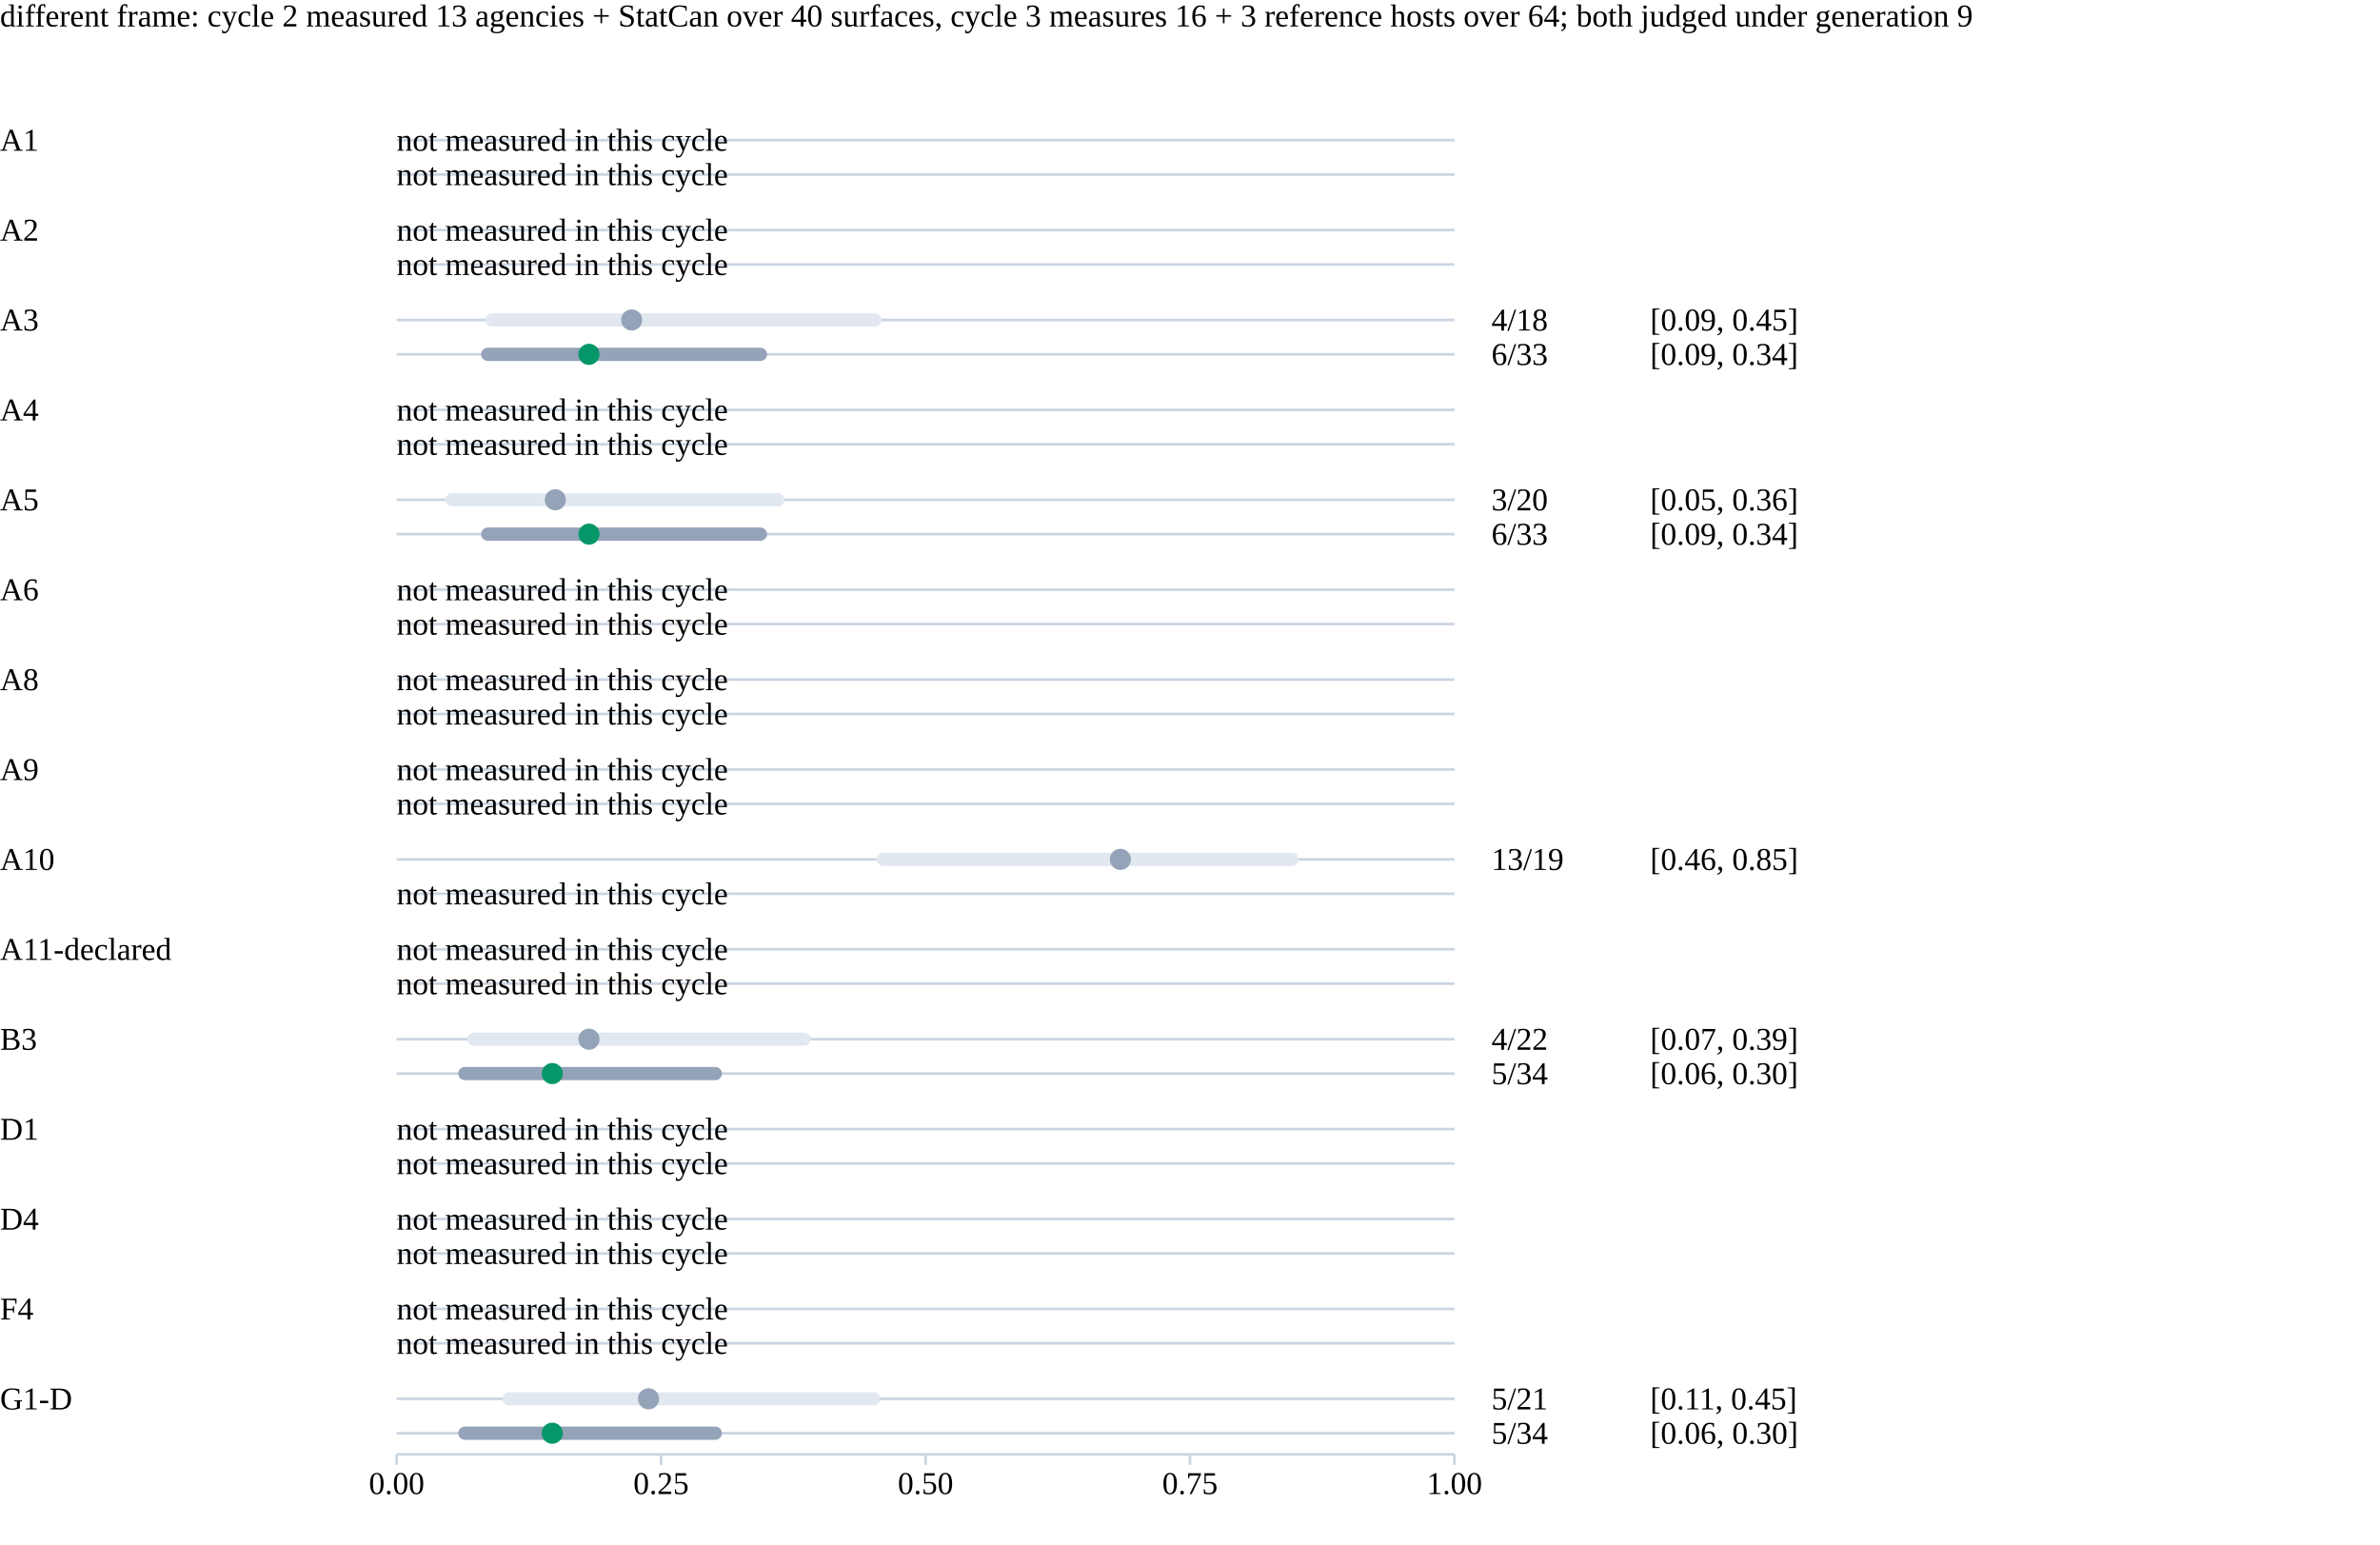
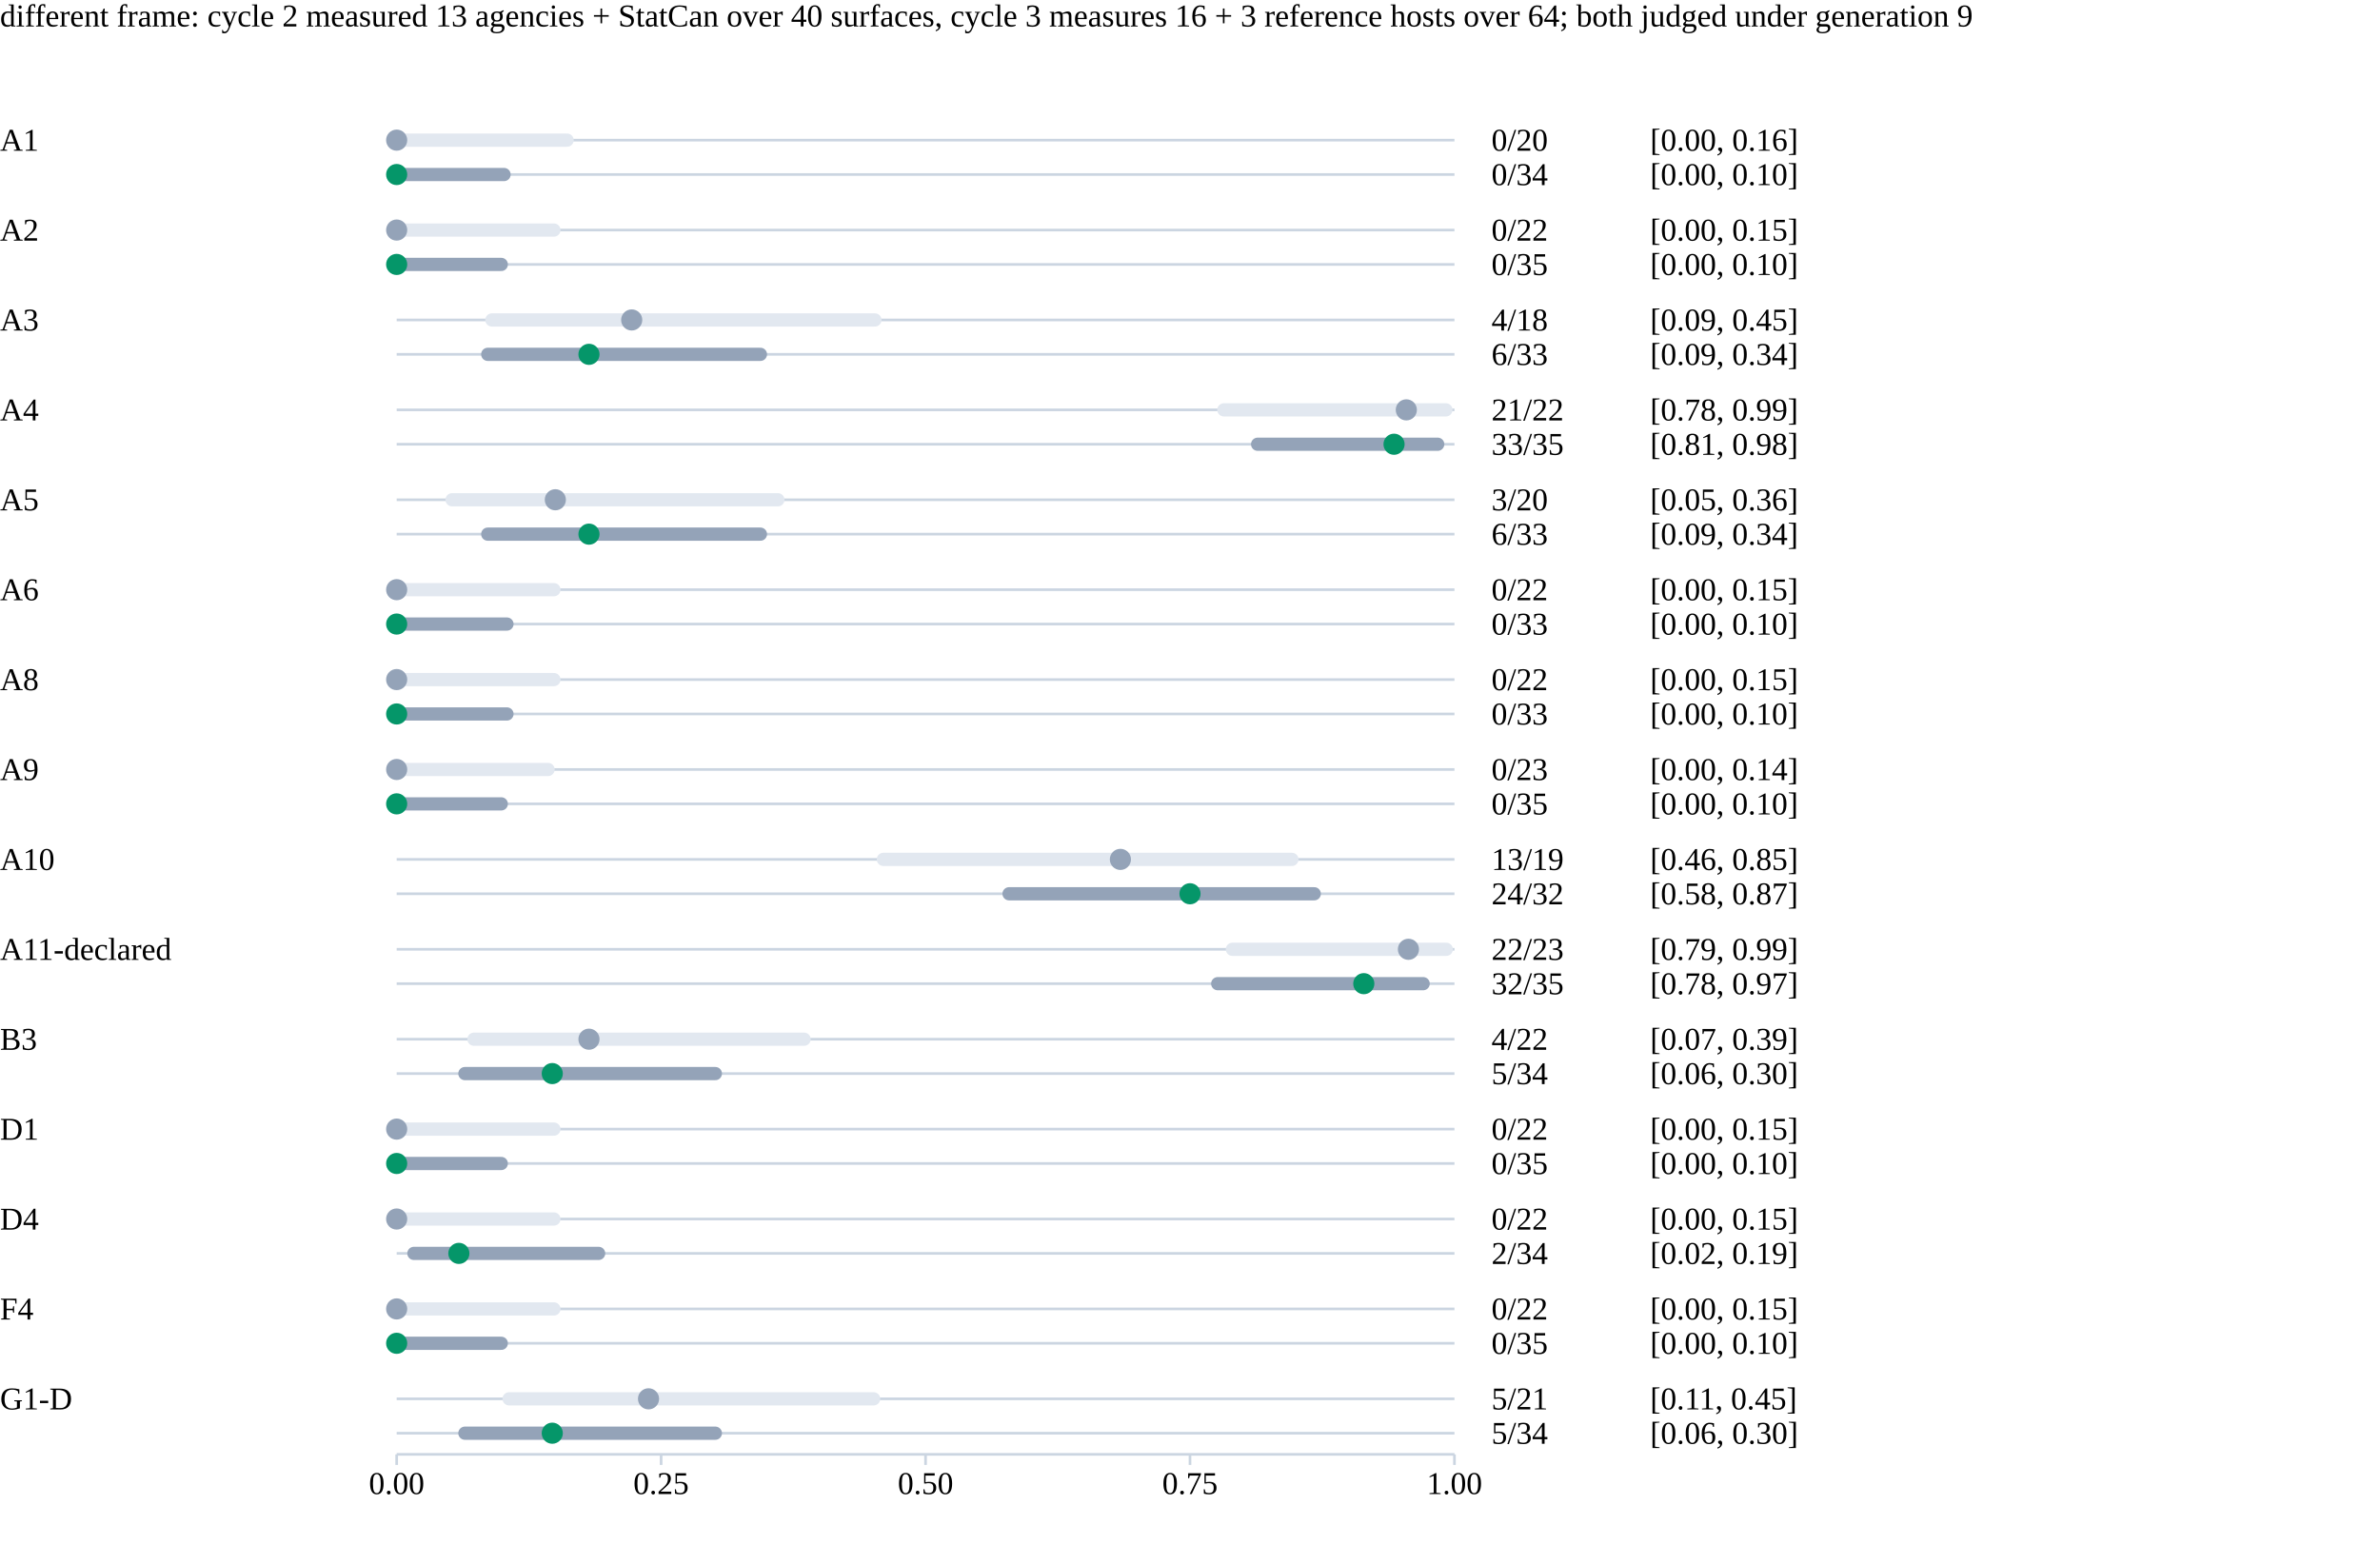
- <svg xmlns="http://www.w3.org/2000/svg" viewBox="0 0 900 584" width="100%" role="img" aria-label="Pass rate per leg in both cycles, with the legs whose rule changed marked" data-reads="scan_a10_applicable_n_2026-09-07b_rj3 scan_a10_pass_2026-09-07b_rj3 scan_a10_pass_rate_2026-09-07b_rj3 scan_a10_wilson_hi_2026-09-07b_rj3 scan_a10_wilson_lo_2026-09-07b_rj3 scan_a3_applicable_n_2026-09-07b_rj3 scan_a3_applicable_n_2026-09-09_rj2 scan_a3_pass_2026-09-07b_rj3 scan_a3_pass_2026-09-09_rj2 scan_a3_pass_rate_2026-09-07b_rj3 scan_a3_pass_rate_2026-09-09_rj2 scan_a3_wilson_hi_2026-09-07b_rj3 scan_a3_wilson_hi_2026-09-09_rj2 scan_a3_wilson_lo_2026-09-07b_rj3 scan_a3_wilson_lo_2026-09-09_rj2 scan_a5_applicable_n_2026-09-07b_rj3 scan_a5_applicable_n_2026-09-09_rj2 scan_a5_pass_2026-09-07b_rj3 scan_a5_pass_2026-09-09_rj2 scan_a5_pass_rate_2026-09-07b_rj3 scan_a5_pass_rate_2026-09-09_rj2 scan_a5_wilson_hi_2026-09-07b_rj3 scan_a5_wilson_hi_2026-09-09_rj2 scan_a5_wilson_lo_2026-09-07b_rj3 scan_a5_wilson_lo_2026-09-09_rj2 scan_b3_applicable_n_2026-09-07b_rj3 scan_b3_applicable_n_2026-09-09_rj2 scan_b3_pass_2026-09-07b_rj3 scan_b3_pass_2026-09-09_rj2 scan_b3_pass_rate_2026-09-07b_rj3 scan_b3_pass_rate_2026-09-09_rj2 scan_b3_wilson_hi_2026-09-07b_rj3 scan_b3_wilson_hi_2026-09-09_rj2 scan_b3_wilson_lo_2026-09-07b_rj3 scan_b3_wilson_lo_2026-09-09_rj2 scan_g1_d_applicable_n_2026-09-07b_rj3 scan_g1_d_applicable_n_2026-09-09_rj2 scan_g1_d_pass_2026-09-07b_rj3 scan_g1_d_pass_2026-09-09_rj2 scan_g1_d_pass_rate_2026-09-07b_rj3 scan_g1_d_pass_rate_2026-09-09_rj2 scan_g1_d_wilson_hi_2026-09-07b_rj3 scan_g1_d_wilson_hi_2026-09-09_rj2 scan_g1_d_wilson_lo_2026-09-07b_rj3 scan_g1_d_wilson_lo_2026-09-09_rj2" data-files="scan_matrix_2026-09-09_rj2">
+ <svg xmlns="http://www.w3.org/2000/svg" viewBox="0 0 900 584" width="100%" role="img" aria-label="Pass rate per leg in both cycles, with the legs whose rule changed marked" data-reads="scan_a10_applicable_n_2026-09-07b_rj3 scan_a10_applicable_n_2026-09-09_rj2 scan_a10_pass_2026-09-07b_rj3 scan_a10_pass_2026-09-09_rj2 scan_a10_pass_rate_2026-09-07b_rj3 scan_a10_pass_rate_2026-09-09_rj2 scan_a10_wilson_hi_2026-09-07b_rj3 scan_a10_wilson_hi_2026-09-09_rj2 scan_a10_wilson_lo_2026-09-07b_rj3 scan_a10_wilson_lo_2026-09-09_rj2 scan_a11_declared_applicable_n_2026-09-07b_rj3 scan_a11_declared_applicable_n_2026-09-09_rj2 scan_a11_declared_pass_2026-09-07b_rj3 scan_a11_declared_pass_2026-09-09_rj2 scan_a11_declared_pass_rate_2026-09-07b_rj3 scan_a11_declared_pass_rate_2026-09-09_rj2 scan_a11_declared_wilson_hi_2026-09-07b_rj3 scan_a11_declared_wilson_hi_2026-09-09_rj2 scan_a11_declared_wilson_lo_2026-09-07b_rj3 scan_a11_declared_wilson_lo_2026-09-09_rj2 scan_a1_applicable_n_2026-09-07b_rj3 scan_a1_applicable_n_2026-09-09_rj2 scan_a1_pass_2026-09-07b_rj3 scan_a1_pass_2026-09-09_rj2 scan_a1_pass_rate_2026-09-07b_rj3 scan_a1_pass_rate_2026-09-09_rj2 scan_a1_wilson_hi_2026-09-07b_rj3 scan_a1_wilson_hi_2026-09-09_rj2 scan_a1_wilson_lo_2026-09-07b_rj3 scan_a1_wilson_lo_2026-09-09_rj2 scan_a2_applicable_n_2026-09-07b_rj3 scan_a2_applicable_n_2026-09-09_rj2 scan_a2_pass_2026-09-07b_rj3 scan_a2_pass_2026-09-09_rj2 scan_a2_pass_rate_2026-09-07b_rj3 scan_a2_pass_rate_2026-09-09_rj2 scan_a2_wilson_hi_2026-09-07b_rj3 scan_a2_wilson_hi_2026-09-09_rj2 scan_a2_wilson_lo_2026-09-07b_rj3 scan_a2_wilson_lo_2026-09-09_rj2 scan_a3_applicable_n_2026-09-07b_rj3 scan_a3_applicable_n_2026-09-09_rj2 scan_a3_pass_2026-09-07b_rj3 scan_a3_pass_2026-09-09_rj2 scan_a3_pass_rate_2026-09-07b_rj3 scan_a3_pass_rate_2026-09-09_rj2 scan_a3_wilson_hi_2026-09-07b_rj3 scan_a3_wilson_hi_2026-09-09_rj2 scan_a3_wilson_lo_2026-09-07b_rj3 scan_a3_wilson_lo_2026-09-09_rj2 scan_a4_applicable_n_2026-09-07b_rj3 scan_a4_applicable_n_2026-09-09_rj2 scan_a4_pass_2026-09-07b_rj3 scan_a4_pass_2026-09-09_rj2 scan_a4_pass_rate_2026-09-07b_rj3 scan_a4_pass_rate_2026-09-09_rj2 scan_a4_wilson_hi_2026-09-07b_rj3 scan_a4_wilson_hi_2026-09-09_rj2 scan_a4_wilson_lo_2026-09-07b_rj3 scan_a4_wilson_lo_2026-09-09_rj2 scan_a5_applicable_n_2026-09-07b_rj3 scan_a5_applicable_n_2026-09-09_rj2 scan_a5_pass_2026-09-07b_rj3 scan_a5_pass_2026-09-09_rj2 scan_a5_pass_rate_2026-09-07b_rj3 scan_a5_pass_rate_2026-09-09_rj2 scan_a5_wilson_hi_2026-09-07b_rj3 scan_a5_wilson_hi_2026-09-09_rj2 scan_a5_wilson_lo_2026-09-07b_rj3 scan_a5_wilson_lo_2026-09-09_rj2 scan_a6_applicable_n_2026-09-07b_rj3 scan_a6_applicable_n_2026-09-09_rj2 scan_a6_pass_2026-09-07b_rj3 scan_a6_pass_2026-09-09_rj2 scan_a6_pass_rate_2026-09-07b_rj3 scan_a6_pass_rate_2026-09-09_rj2 scan_a6_wilson_hi_2026-09-07b_rj3 scan_a6_wilson_hi_2026-09-09_rj2 scan_a6_wilson_lo_2026-09-07b_rj3 scan_a6_wilson_lo_2026-09-09_rj2 scan_a8_applicable_n_2026-09-07b_rj3 scan_a8_applicable_n_2026-09-09_rj2 scan_a8_pass_2026-09-07b_rj3 scan_a8_pass_2026-09-09_rj2 scan_a8_pass_rate_2026-09-07b_rj3 scan_a8_pass_rate_2026-09-09_rj2 scan_a8_wilson_hi_2026-09-07b_rj3 scan_a8_wilson_hi_2026-09-09_rj2 scan_a8_wilson_lo_2026-09-07b_rj3 scan_a8_wilson_lo_2026-09-09_rj2 scan_a9_applicable_n_2026-09-07b_rj3 scan_a9_applicable_n_2026-09-09_rj2 scan_a9_pass_2026-09-07b_rj3 scan_a9_pass_2026-09-09_rj2 scan_a9_pass_rate_2026-09-07b_rj3 scan_a9_pass_rate_2026-09-09_rj2 scan_a9_wilson_hi_2026-09-07b_rj3 scan_a9_wilson_hi_2026-09-09_rj2 scan_a9_wilson_lo_2026-09-07b_rj3 scan_a9_wilson_lo_2026-09-09_rj2 scan_b3_applicable_n_2026-09-07b_rj3 scan_b3_applicable_n_2026-09-09_rj2 scan_b3_pass_2026-09-07b_rj3 scan_b3_pass_2026-09-09_rj2 scan_b3_pass_rate_2026-09-07b_rj3 scan_b3_pass_rate_2026-09-09_rj2 scan_b3_wilson_hi_2026-09-07b_rj3 scan_b3_wilson_hi_2026-09-09_rj2 scan_b3_wilson_lo_2026-09-07b_rj3 scan_b3_wilson_lo_2026-09-09_rj2 scan_d1_applicable_n_2026-09-07b_rj3 scan_d1_applicable_n_2026-09-09_rj2 scan_d1_pass_2026-09-07b_rj3 scan_d1_pass_2026-09-09_rj2 scan_d1_pass_rate_2026-09-07b_rj3 scan_d1_pass_rate_2026-09-09_rj2 scan_d1_wilson_hi_2026-09-07b_rj3 scan_d1_wilson_hi_2026-09-09_rj2 scan_d1_wilson_lo_2026-09-07b_rj3 scan_d1_wilson_lo_2026-09-09_rj2 scan_d4_applicable_n_2026-09-07b_rj3 scan_d4_applicable_n_2026-09-09_rj2 scan_d4_pass_2026-09-07b_rj3 scan_d4_pass_2026-09-09_rj2 scan_d4_pass_rate_2026-09-07b_rj3 scan_d4_pass_rate_2026-09-09_rj2 scan_d4_wilson_hi_2026-09-07b_rj3 scan_d4_wilson_hi_2026-09-09_rj2 scan_d4_wilson_lo_2026-09-07b_rj3 scan_d4_wilson_lo_2026-09-09_rj2 scan_f4_applicable_n_2026-09-07b_rj3 scan_f4_applicable_n_2026-09-09_rj2 scan_f4_pass_2026-09-07b_rj3 scan_f4_pass_2026-09-09_rj2 scan_f4_pass_rate_2026-09-07b_rj3 scan_f4_pass_rate_2026-09-09_rj2 scan_f4_wilson_hi_2026-09-07b_rj3 scan_f4_wilson_hi_2026-09-09_rj2 scan_f4_wilson_lo_2026-09-07b_rj3 scan_f4_wilson_lo_2026-09-09_rj2 scan_g1_d_applicable_n_2026-09-07b_rj3 scan_g1_d_applicable_n_2026-09-09_rj2 scan_g1_d_pass_2026-09-07b_rj3 scan_g1_d_pass_2026-09-09_rj2 scan_g1_d_pass_rate_2026-09-07b_rj3 scan_g1_d_pass_rate_2026-09-09_rj2 scan_g1_d_wilson_hi_2026-09-07b_rj3 scan_g1_d_wilson_hi_2026-09-09_rj2 scan_g1_d_wilson_lo_2026-09-07b_rj3 scan_g1_d_wilson_lo_2026-09-09_rj2" data-files="scan_matrix_2026-09-09_rj2">
  <rect x="0" y="0" width="900" height="584" fill="none" />
  <text class="sub" x="0" y="10" text-anchor="start" data-src="label">different frame: cycle 2 measured 13 agencies + StatCan over 40 surfaces, cycle 3 measures 16 + 3 reference hosts over 64; both judged under generation 9</text>
  <text class="lbl" x="0" y="57" text-anchor="start" data-src="label">A1</text>
  <line x1="150" x2="550" y1="53" y2="53" stroke="#cbd5e1" stroke-width="1" />
-   <text class="sub" x="150" y="57" text-anchor="start" data-src="label">not measured in this cycle</text>
+   <line x1="150" x2="214.45" y1="53" y2="53" stroke="#e2e8f0" stroke-width="5" stroke-linecap="round" />
+   <circle cx="150" cy="53" r="4" fill="#94a3b8" />
+   <text class="num" x="564" y="57" text-anchor="start" data-src="result:scan_a1_pass_2026-09-07b result:scan_a1_applicable_n_2026-09-07b_rj3">0/20</text>
+   <text class="num" x="624" y="57" text-anchor="start" data-src="result:scan_a1_wilson_lo_2026-09-07b result:scan_a1_wilson_hi_2026-09-07b_rj3">[0.00, 0.16]</text>
  <line x1="150" x2="550" y1="66" y2="66" stroke="#cbd5e1" stroke-width="1" />
-   <text class="sub" x="150" y="70" text-anchor="start" data-src="label">not measured in this cycle</text>
+   <line x1="150" x2="190.606" y1="66" y2="66" stroke="#94a3b8" stroke-width="5" stroke-linecap="round" />
+   <circle cx="150" cy="66" r="4" fill="#059669" />
+   <text class="num" x="564" y="70" text-anchor="start" data-src="result:scan_a1_pass_2026-09-09 result:scan_a1_applicable_n_2026-09-09_rj2">0/34</text>
+   <text class="num" x="624" y="70" text-anchor="start" data-src="result:scan_a1_wilson_lo_2026-09-09 result:scan_a1_wilson_hi_2026-09-09_rj2">[0.00, 0.10]</text>
  <text class="lbl" x="0" y="91" text-anchor="start" data-src="label">A2</text>
  <line x1="150" x2="550" y1="87" y2="87" stroke="#cbd5e1" stroke-width="1" />
-   <text class="sub" x="150" y="91" text-anchor="start" data-src="label">not measured in this cycle</text>
+   <line x1="150" x2="209.462" y1="87" y2="87" stroke="#e2e8f0" stroke-width="5" stroke-linecap="round" />
+   <circle cx="150" cy="87" r="4" fill="#94a3b8" />
+   <text class="num" x="564" y="91" text-anchor="start" data-src="result:scan_a2_pass_2026-09-07b result:scan_a2_applicable_n_2026-09-07b">0/22</text>
+   <text class="num" x="624" y="91" text-anchor="start" data-src="result:scan_a2_wilson_lo_2026-09-07b result:scan_a2_wilson_hi_2026-09-07b">[0.00, 0.15]</text>
  <line x1="150" x2="550" y1="100" y2="100" stroke="#cbd5e1" stroke-width="1" />
-   <text class="sub" x="150" y="104" text-anchor="start" data-src="label">not measured in this cycle</text>
+   <line x1="150" x2="189.56" y1="100" y2="100" stroke="#94a3b8" stroke-width="5" stroke-linecap="round" />
+   <circle cx="150" cy="100" r="4" fill="#059669" />
+   <text class="num" x="564" y="104" text-anchor="start" data-src="result:scan_a2_pass_2026-09-09 result:scan_a2_applicable_n_2026-09-09">0/35</text>
+   <text class="num" x="624" y="104" text-anchor="start" data-src="result:scan_a2_wilson_lo_2026-09-09 result:scan_a2_wilson_hi_2026-09-09">[0.00, 0.10]</text>
  <text class="lbl" x="0" y="125" text-anchor="start" data-src="label">A3</text>
  <line x1="150" x2="550" y1="121" y2="121" stroke="#cbd5e1" stroke-width="1" />
  <line x1="186.004" x2="330.858" y1="121" y2="121" stroke="#e2e8f0" stroke-width="5" stroke-linecap="round" />
  <circle cx="238.88" cy="121" r="4" fill="#94a3b8" />
  <text class="num" x="564" y="125" text-anchor="start" data-src="result:scan_a3_pass_2026-09-07b result:scan_a3_applicable_n_2026-09-07b_rj3">4/18</text>
  <text class="num" x="624" y="125" text-anchor="start" data-src="result:scan_a3_wilson_lo_2026-09-07b_rj3 result:scan_a3_wilson_hi_2026-09-07b_rj3">[0.09, 0.45]</text>
  <line x1="150" x2="550" y1="134" y2="134" stroke="#cbd5e1" stroke-width="1" />
  <line x1="184.443" x2="287.553" y1="134" y2="134" stroke="#94a3b8" stroke-width="5" stroke-linecap="round" />
  <circle cx="222.72" cy="134" r="4" fill="#059669" />
  <text class="num" x="564" y="138" text-anchor="start" data-src="result:scan_a3_pass_2026-09-09 result:scan_a3_applicable_n_2026-09-09_rj2">6/33</text>
  <text class="num" x="624" y="138" text-anchor="start" data-src="result:scan_a3_wilson_lo_2026-09-09_rj2 result:scan_a3_wilson_hi_2026-09-09_rj2">[0.09, 0.34]</text>
  <text class="lbl" x="0" y="159" text-anchor="start" data-src="label">A4</text>
  <line x1="150" x2="550" y1="155" y2="155" stroke="#cbd5e1" stroke-width="1" />
-   <text class="sub" x="150" y="159" text-anchor="start" data-src="label">not measured in this cycle</text>
+   <line x1="462.808" x2="546.772" y1="155" y2="155" stroke="#e2e8f0" stroke-width="5" stroke-linecap="round" />
+   <circle cx="531.8" cy="155" r="4" fill="#94a3b8" />
+   <text class="num" x="564" y="159" text-anchor="start" data-src="result:scan_a4_pass_2026-09-07b result:scan_a4_applicable_n_2026-09-07b">21/22</text>
+   <text class="num" x="624" y="159" text-anchor="start" data-src="result:scan_a4_wilson_lo_2026-09-07b result:scan_a4_wilson_hi_2026-09-07b">[0.78, 0.99]</text>
  <line x1="150" x2="550" y1="168" y2="168" stroke="#cbd5e1" stroke-width="1" />
-   <text class="sub" x="150" y="172" text-anchor="start" data-src="label">not measured in this cycle</text>
+   <line x1="475.572" x2="543.675" y1="168" y2="168" stroke="#94a3b8" stroke-width="5" stroke-linecap="round" />
+   <circle cx="527.16" cy="168" r="4" fill="#059669" />
+   <text class="num" x="564" y="172" text-anchor="start" data-src="result:scan_a4_pass_2026-09-09 result:scan_a4_applicable_n_2026-09-09">33/35</text>
+   <text class="num" x="624" y="172" text-anchor="start" data-src="result:scan_a4_wilson_lo_2026-09-09 result:scan_a4_wilson_hi_2026-09-09">[0.81, 0.98]</text>
  <text class="lbl" x="0" y="193" text-anchor="start" data-src="label">A5</text>
  <line x1="150" x2="550" y1="189" y2="189" stroke="#cbd5e1" stroke-width="1" />
  <line x1="170.948" x2="294.168" y1="189" y2="189" stroke="#e2e8f0" stroke-width="5" stroke-linecap="round" />
  <circle cx="210" cy="189" r="4" fill="#94a3b8" />
  <text class="num" x="564" y="193" text-anchor="start" data-src="result:scan_a5_pass_2026-09-07b result:scan_a5_applicable_n_2026-09-07b_rj3">3/20</text>
  <text class="num" x="624" y="193" text-anchor="start" data-src="result:scan_a5_wilson_lo_2026-09-07b_rj3 result:scan_a5_wilson_hi_2026-09-07b_rj3">[0.05, 0.36]</text>
  <line x1="150" x2="550" y1="202" y2="202" stroke="#cbd5e1" stroke-width="1" />
  <line x1="184.443" x2="287.553" y1="202" y2="202" stroke="#94a3b8" stroke-width="5" stroke-linecap="round" />
  <circle cx="222.72" cy="202" r="4" fill="#059669" />
  <text class="num" x="564" y="206" text-anchor="start" data-src="result:scan_a5_pass_2026-09-09 result:scan_a5_applicable_n_2026-09-09_rj2">6/33</text>
  <text class="num" x="624" y="206" text-anchor="start" data-src="result:scan_a5_wilson_lo_2026-09-09_rj2 result:scan_a5_wilson_hi_2026-09-09_rj2">[0.09, 0.34]</text>
  <text class="lbl" x="0" y="227" text-anchor="start" data-src="label">A6</text>
  <line x1="150" x2="550" y1="223" y2="223" stroke="#cbd5e1" stroke-width="1" />
-   <text class="sub" x="150" y="227" text-anchor="start" data-src="label">not measured in this cycle</text>
+   <line x1="150" x2="209.462" y1="223" y2="223" stroke="#e2e8f0" stroke-width="5" stroke-linecap="round" />
+   <circle cx="150" cy="223" r="4" fill="#94a3b8" />
+   <text class="num" x="564" y="227" text-anchor="start" data-src="result:scan_a6_pass_2026-09-07b result:scan_a6_applicable_n_2026-09-07b_rj3">0/22</text>
+   <text class="num" x="624" y="227" text-anchor="start" data-src="result:scan_a6_wilson_lo_2026-09-07b result:scan_a6_wilson_hi_2026-09-07b_rj3">[0.00, 0.15]</text>
  <line x1="150" x2="550" y1="236" y2="236" stroke="#cbd5e1" stroke-width="1" />
-   <text class="sub" x="150" y="240" text-anchor="start" data-src="label">not measured in this cycle</text>
+   <line x1="150" x2="191.708" y1="236" y2="236" stroke="#94a3b8" stroke-width="5" stroke-linecap="round" />
+   <circle cx="150" cy="236" r="4" fill="#059669" />
+   <text class="num" x="564" y="240" text-anchor="start" data-src="result:scan_a6_pass_2026-09-09 result:scan_a6_applicable_n_2026-09-09_rj2">0/33</text>
+   <text class="num" x="624" y="240" text-anchor="start" data-src="result:scan_a6_wilson_lo_2026-09-09 result:scan_a6_wilson_hi_2026-09-09_rj2">[0.00, 0.10]</text>
  <text class="lbl" x="0" y="261" text-anchor="start" data-src="label">A8</text>
  <line x1="150" x2="550" y1="257" y2="257" stroke="#cbd5e1" stroke-width="1" />
-   <text class="sub" x="150" y="261" text-anchor="start" data-src="label">not measured in this cycle</text>
+   <line x1="150" x2="209.462" y1="257" y2="257" stroke="#e2e8f0" stroke-width="5" stroke-linecap="round" />
+   <circle cx="150" cy="257" r="4" fill="#94a3b8" />
+   <text class="num" x="564" y="261" text-anchor="start" data-src="result:scan_a8_pass_2026-09-07b result:scan_a8_applicable_n_2026-09-07b_rj3">0/22</text>
+   <text class="num" x="624" y="261" text-anchor="start" data-src="result:scan_a8_wilson_lo_2026-09-07b result:scan_a8_wilson_hi_2026-09-07b_rj3">[0.00, 0.15]</text>
  <line x1="150" x2="550" y1="270" y2="270" stroke="#cbd5e1" stroke-width="1" />
-   <text class="sub" x="150" y="274" text-anchor="start" data-src="label">not measured in this cycle</text>
+   <line x1="150" x2="191.708" y1="270" y2="270" stroke="#94a3b8" stroke-width="5" stroke-linecap="round" />
+   <circle cx="150" cy="270" r="4" fill="#059669" />
+   <text class="num" x="564" y="274" text-anchor="start" data-src="result:scan_a8_pass_2026-09-09 result:scan_a8_applicable_n_2026-09-09_rj2">0/33</text>
+   <text class="num" x="624" y="274" text-anchor="start" data-src="result:scan_a8_wilson_lo_2026-09-09 result:scan_a8_wilson_hi_2026-09-09_rj2">[0.00, 0.10]</text>
  <text class="lbl" x="0" y="295" text-anchor="start" data-src="label">A9</text>
  <line x1="150" x2="550" y1="291" y2="291" stroke="#cbd5e1" stroke-width="1" />
-   <text class="sub" x="150" y="295" text-anchor="start" data-src="label">not measured in this cycle</text>
+   <line x1="150" x2="207.247" y1="291" y2="291" stroke="#e2e8f0" stroke-width="5" stroke-linecap="round" />
+   <circle cx="150" cy="291" r="4" fill="#94a3b8" />
+   <text class="num" x="564" y="295" text-anchor="start" data-src="result:scan_a9_pass_2026-09-07b result:scan_a9_applicable_n_2026-09-07b">0/23</text>
+   <text class="num" x="624" y="295" text-anchor="start" data-src="result:scan_a9_wilson_lo_2026-09-07b result:scan_a9_wilson_hi_2026-09-07b">[0.00, 0.14]</text>
  <line x1="150" x2="550" y1="304" y2="304" stroke="#cbd5e1" stroke-width="1" />
-   <text class="sub" x="150" y="308" text-anchor="start" data-src="label">not measured in this cycle</text>
+   <line x1="150" x2="189.56" y1="304" y2="304" stroke="#94a3b8" stroke-width="5" stroke-linecap="round" />
+   <circle cx="150" cy="304" r="4" fill="#059669" />
+   <text class="num" x="564" y="308" text-anchor="start" data-src="result:scan_a9_pass_2026-09-09 result:scan_a9_applicable_n_2026-09-09">0/35</text>
+   <text class="num" x="624" y="308" text-anchor="start" data-src="result:scan_a9_wilson_lo_2026-09-09 result:scan_a9_wilson_hi_2026-09-09">[0.00, 0.10]</text>
  <text class="lbl" x="0" y="329" text-anchor="start" data-src="label">A10</text>
  <line x1="150" x2="550" y1="325" y2="325" stroke="#cbd5e1" stroke-width="1" />
  <line x1="334.042" x2="488.542" y1="325" y2="325" stroke="#e2e8f0" stroke-width="5" stroke-linecap="round" />
  <circle cx="423.68" cy="325" r="4" fill="#94a3b8" />
  <text class="num" x="564" y="329" text-anchor="start" data-src="result:scan_a10_pass_2026-09-07b_rj3 result:scan_a10_applicable_n_2026-09-07b_rj3">13/19</text>
  <text class="num" x="624" y="329" text-anchor="start" data-src="result:scan_a10_wilson_lo_2026-09-07b_rj3 result:scan_a10_wilson_hi_2026-09-07b_rj3">[0.46, 0.85]</text>
  <line x1="150" x2="550" y1="338" y2="338" stroke="#cbd5e1" stroke-width="1" />
-   <text class="sub" x="150" y="342" text-anchor="start" data-src="label">not measured in this cycle</text>
+   <line x1="381.574" x2="496.99" y1="338" y2="338" stroke="#94a3b8" stroke-width="5" stroke-linecap="round" />
+   <circle cx="450" cy="338" r="4" fill="#059669" />
+   <text class="num" x="564" y="342" text-anchor="start" data-src="result:scan_a10_pass_2026-09-09 result:scan_a10_applicable_n_2026-09-09">24/32</text>
+   <text class="num" x="624" y="342" text-anchor="start" data-src="result:scan_a10_wilson_lo_2026-09-09 result:scan_a10_wilson_hi_2026-09-09">[0.58, 0.87]</text>
  <text class="lbl" x="0" y="363" text-anchor="start" data-src="label">A11-declared</text>
  <line x1="150" x2="550" y1="359" y2="359" stroke="#cbd5e1" stroke-width="1" />
-   <text class="sub" x="150" y="363" text-anchor="start" data-src="label">not measured in this cycle</text>
+   <line x1="466.035" x2="546.913" y1="359" y2="359" stroke="#e2e8f0" stroke-width="5" stroke-linecap="round" />
+   <circle cx="532.6" cy="359" r="4" fill="#94a3b8" />
+   <text class="num" x="564" y="363" text-anchor="start" data-src="result:scan_a11_declared_pass_2026-09-07b result:scan_a11_declared_applicable_n_2026-09-07b">22/23</text>
+   <text class="num" x="624" y="363" text-anchor="start" data-src="result:scan_a11_declared_wilson_lo_2026-09-07b result:scan_a11_declared_wilson_hi_2026-09-07b">[0.79, 0.99]</text>
  <line x1="150" x2="550" y1="372" y2="372" stroke="#cbd5e1" stroke-width="1" />
-   <text class="sub" x="150" y="376" text-anchor="start" data-src="label">not measured in this cycle</text>
+   <line x1="460.483" x2="538.167" y1="372" y2="372" stroke="#94a3b8" stroke-width="5" stroke-linecap="round" />
+   <circle cx="515.72" cy="372" r="4" fill="#059669" />
+   <text class="num" x="564" y="376" text-anchor="start" data-src="result:scan_a11_declared_pass_2026-09-09 result:scan_a11_declared_applicable_n_2026-09-09">32/35</text>
+   <text class="num" x="624" y="376" text-anchor="start" data-src="result:scan_a11_declared_wilson_lo_2026-09-09 result:scan_a11_declared_wilson_hi_2026-09-09">[0.78, 0.97]</text>
  <text class="lbl" x="0" y="397" text-anchor="start" data-src="label">B3</text>
  <line x1="150" x2="550" y1="393" y2="393" stroke="#cbd5e1" stroke-width="1" />
  <line x1="179.228" x2="304.066" y1="393" y2="393" stroke="#e2e8f0" stroke-width="5" stroke-linecap="round" />
  <circle cx="222.72" cy="393" r="4" fill="#94a3b8" />
  <text class="num" x="564" y="397" text-anchor="start" data-src="result:scan_b3_pass_2026-09-07b result:scan_b3_applicable_n_2026-09-07b_rj3">4/22</text>
  <text class="num" x="624" y="397" text-anchor="start" data-src="result:scan_b3_wilson_lo_2026-09-07b_rj3 result:scan_b3_wilson_hi_2026-09-07b_rj3">[0.07, 0.39]</text>
  <line x1="150" x2="550" y1="406" y2="406" stroke="#cbd5e1" stroke-width="1" />
  <line x1="175.798" x2="270.512" y1="406" y2="406" stroke="#94a3b8" stroke-width="5" stroke-linecap="round" />
  <circle cx="208.84" cy="406" r="4" fill="#059669" />
  <text class="num" x="564" y="410" text-anchor="start" data-src="result:scan_b3_pass_2026-09-09 result:scan_b3_applicable_n_2026-09-09_rj2">5/34</text>
  <text class="num" x="624" y="410" text-anchor="start" data-src="result:scan_b3_wilson_lo_2026-09-09_rj2 result:scan_b3_wilson_hi_2026-09-09_rj2">[0.06, 0.30]</text>
  <text class="lbl" x="0" y="431" text-anchor="start" data-src="label">D1</text>
  <line x1="150" x2="550" y1="427" y2="427" stroke="#cbd5e1" stroke-width="1" />
-   <text class="sub" x="150" y="431" text-anchor="start" data-src="label">not measured in this cycle</text>
+   <line x1="150" x2="209.462" y1="427" y2="427" stroke="#e2e8f0" stroke-width="5" stroke-linecap="round" />
+   <circle cx="150" cy="427" r="4" fill="#94a3b8" />
+   <text class="num" x="564" y="431" text-anchor="start" data-src="result:scan_d1_pass_2026-09-07b result:scan_d1_applicable_n_2026-09-07b">0/22</text>
+   <text class="num" x="624" y="431" text-anchor="start" data-src="result:scan_d1_wilson_lo_2026-09-07b result:scan_d1_wilson_hi_2026-09-07b">[0.00, 0.15]</text>
  <line x1="150" x2="550" y1="440" y2="440" stroke="#cbd5e1" stroke-width="1" />
-   <text class="sub" x="150" y="444" text-anchor="start" data-src="label">not measured in this cycle</text>
+   <line x1="150" x2="189.56" y1="440" y2="440" stroke="#94a3b8" stroke-width="5" stroke-linecap="round" />
+   <circle cx="150" cy="440" r="4" fill="#059669" />
+   <text class="num" x="564" y="444" text-anchor="start" data-src="result:scan_d1_pass_2026-09-09 result:scan_d1_applicable_n_2026-09-09">0/35</text>
+   <text class="num" x="624" y="444" text-anchor="start" data-src="result:scan_d1_wilson_lo_2026-09-09 result:scan_d1_wilson_hi_2026-09-09">[0.00, 0.10]</text>
  <text class="lbl" x="0" y="465" text-anchor="start" data-src="label">D4</text>
  <line x1="150" x2="550" y1="461" y2="461" stroke="#cbd5e1" stroke-width="1" />
-   <text class="sub" x="150" y="465" text-anchor="start" data-src="label">not measured in this cycle</text>
+   <line x1="150" x2="209.462" y1="461" y2="461" stroke="#e2e8f0" stroke-width="5" stroke-linecap="round" />
+   <circle cx="150" cy="461" r="4" fill="#94a3b8" />
+   <text class="num" x="564" y="465" text-anchor="start" data-src="result:scan_d4_pass_2026-09-07b result:scan_d4_applicable_n_2026-09-07b">0/22</text>
+   <text class="num" x="624" y="465" text-anchor="start" data-src="result:scan_d4_wilson_lo_2026-09-07b result:scan_d4_wilson_hi_2026-09-07b">[0.00, 0.15]</text>
  <line x1="150" x2="550" y1="474" y2="474" stroke="#cbd5e1" stroke-width="1" />
-   <text class="sub" x="150" y="478" text-anchor="start" data-src="label">not measured in this cycle</text>
+   <line x1="156.513" x2="226.374" y1="474" y2="474" stroke="#94a3b8" stroke-width="5" stroke-linecap="round" />
+   <circle cx="173.52" cy="474" r="4" fill="#059669" />
+   <text class="num" x="564" y="478" text-anchor="start" data-src="result:scan_d4_pass_2026-09-09 result:scan_d4_applicable_n_2026-09-09">2/34</text>
+   <text class="num" x="624" y="478" text-anchor="start" data-src="result:scan_d4_wilson_lo_2026-09-09 result:scan_d4_wilson_hi_2026-09-09">[0.02, 0.19]</text>
  <text class="lbl" x="0" y="499" text-anchor="start" data-src="label">F4</text>
  <line x1="150" x2="550" y1="495" y2="495" stroke="#cbd5e1" stroke-width="1" />
-   <text class="sub" x="150" y="499" text-anchor="start" data-src="label">not measured in this cycle</text>
+   <line x1="150" x2="209.462" y1="495" y2="495" stroke="#e2e8f0" stroke-width="5" stroke-linecap="round" />
+   <circle cx="150" cy="495" r="4" fill="#94a3b8" />
+   <text class="num" x="564" y="499" text-anchor="start" data-src="result:scan_f4_pass_2026-09-07b result:scan_f4_applicable_n_2026-09-07b">0/22</text>
+   <text class="num" x="624" y="499" text-anchor="start" data-src="result:scan_f4_wilson_lo_2026-09-07b result:scan_f4_wilson_hi_2026-09-07b">[0.00, 0.15]</text>
  <line x1="150" x2="550" y1="508" y2="508" stroke="#cbd5e1" stroke-width="1" />
-   <text class="sub" x="150" y="512" text-anchor="start" data-src="label">not measured in this cycle</text>
+   <line x1="150" x2="189.56" y1="508" y2="508" stroke="#94a3b8" stroke-width="5" stroke-linecap="round" />
+   <circle cx="150" cy="508" r="4" fill="#059669" />
+   <text class="num" x="564" y="512" text-anchor="start" data-src="result:scan_f4_pass_2026-09-09 result:scan_f4_applicable_n_2026-09-09">0/35</text>
+   <text class="num" x="624" y="512" text-anchor="start" data-src="result:scan_f4_wilson_lo_2026-09-09 result:scan_f4_wilson_hi_2026-09-09">[0.00, 0.10]</text>
  <text class="lbl" x="0" y="533" text-anchor="start" data-src="label">G1-D</text>
  <line x1="150" x2="550" y1="529" y2="529" stroke="#cbd5e1" stroke-width="1" />
  <line x1="192.512" x2="330.365" y1="529" y2="529" stroke="#e2e8f0" stroke-width="5" stroke-linecap="round" />
  <circle cx="245.24" cy="529" r="4" fill="#94a3b8" />
  <text class="num" x="564" y="533" text-anchor="start" data-src="result:scan_g1_d_pass_2026-09-07b result:scan_g1_d_applicable_n_2026-09-07b_rj3">5/21</text>
  <text class="num" x="624" y="533" text-anchor="start" data-src="result:scan_g1_d_wilson_lo_2026-09-07b_rj3 result:scan_g1_d_wilson_hi_2026-09-07b_rj3">[0.11, 0.45]</text>
  <line x1="150" x2="550" y1="542" y2="542" stroke="#cbd5e1" stroke-width="1" />
  <line x1="175.798" x2="270.512" y1="542" y2="542" stroke="#94a3b8" stroke-width="5" stroke-linecap="round" />
  <circle cx="208.84" cy="542" r="4" fill="#059669" />
  <text class="num" x="564" y="546" text-anchor="start" data-src="result:scan_g1_d_pass_2026-09-09 result:scan_g1_d_applicable_n_2026-09-09_rj2">5/34</text>
  <text class="num" x="624" y="546" text-anchor="start" data-src="result:scan_g1_d_wilson_lo_2026-09-09_rj2 result:scan_g1_d_wilson_hi_2026-09-09_rj2">[0.06, 0.30]</text>
  <line x1="150" x2="550" y1="550" y2="550" stroke="#cbd5e1" stroke-width="1" />
  <line x1="150" x2="150" y1="550" y2="554" stroke="#cbd5e1" stroke-width="1" />
  <text class="num" x="150" y="565" text-anchor="middle" data-src="axis">0.00</text>
  <line x1="250" x2="250" y1="550" y2="554" stroke="#cbd5e1" stroke-width="1" />
  <text class="num" x="250" y="565" text-anchor="middle" data-src="axis">0.25</text>
  <line x1="350" x2="350" y1="550" y2="554" stroke="#cbd5e1" stroke-width="1" />
  <text class="num" x="350" y="565" text-anchor="middle" data-src="axis">0.50</text>
  <line x1="450" x2="450" y1="550" y2="554" stroke="#cbd5e1" stroke-width="1" />
  <text class="num" x="450" y="565" text-anchor="middle" data-src="axis">0.75</text>
  <line x1="550" x2="550" y1="550" y2="554" stroke="#cbd5e1" stroke-width="1" />
  <text class="num" x="550" y="565" text-anchor="middle" data-src="axis">1.00</text>
</svg>
